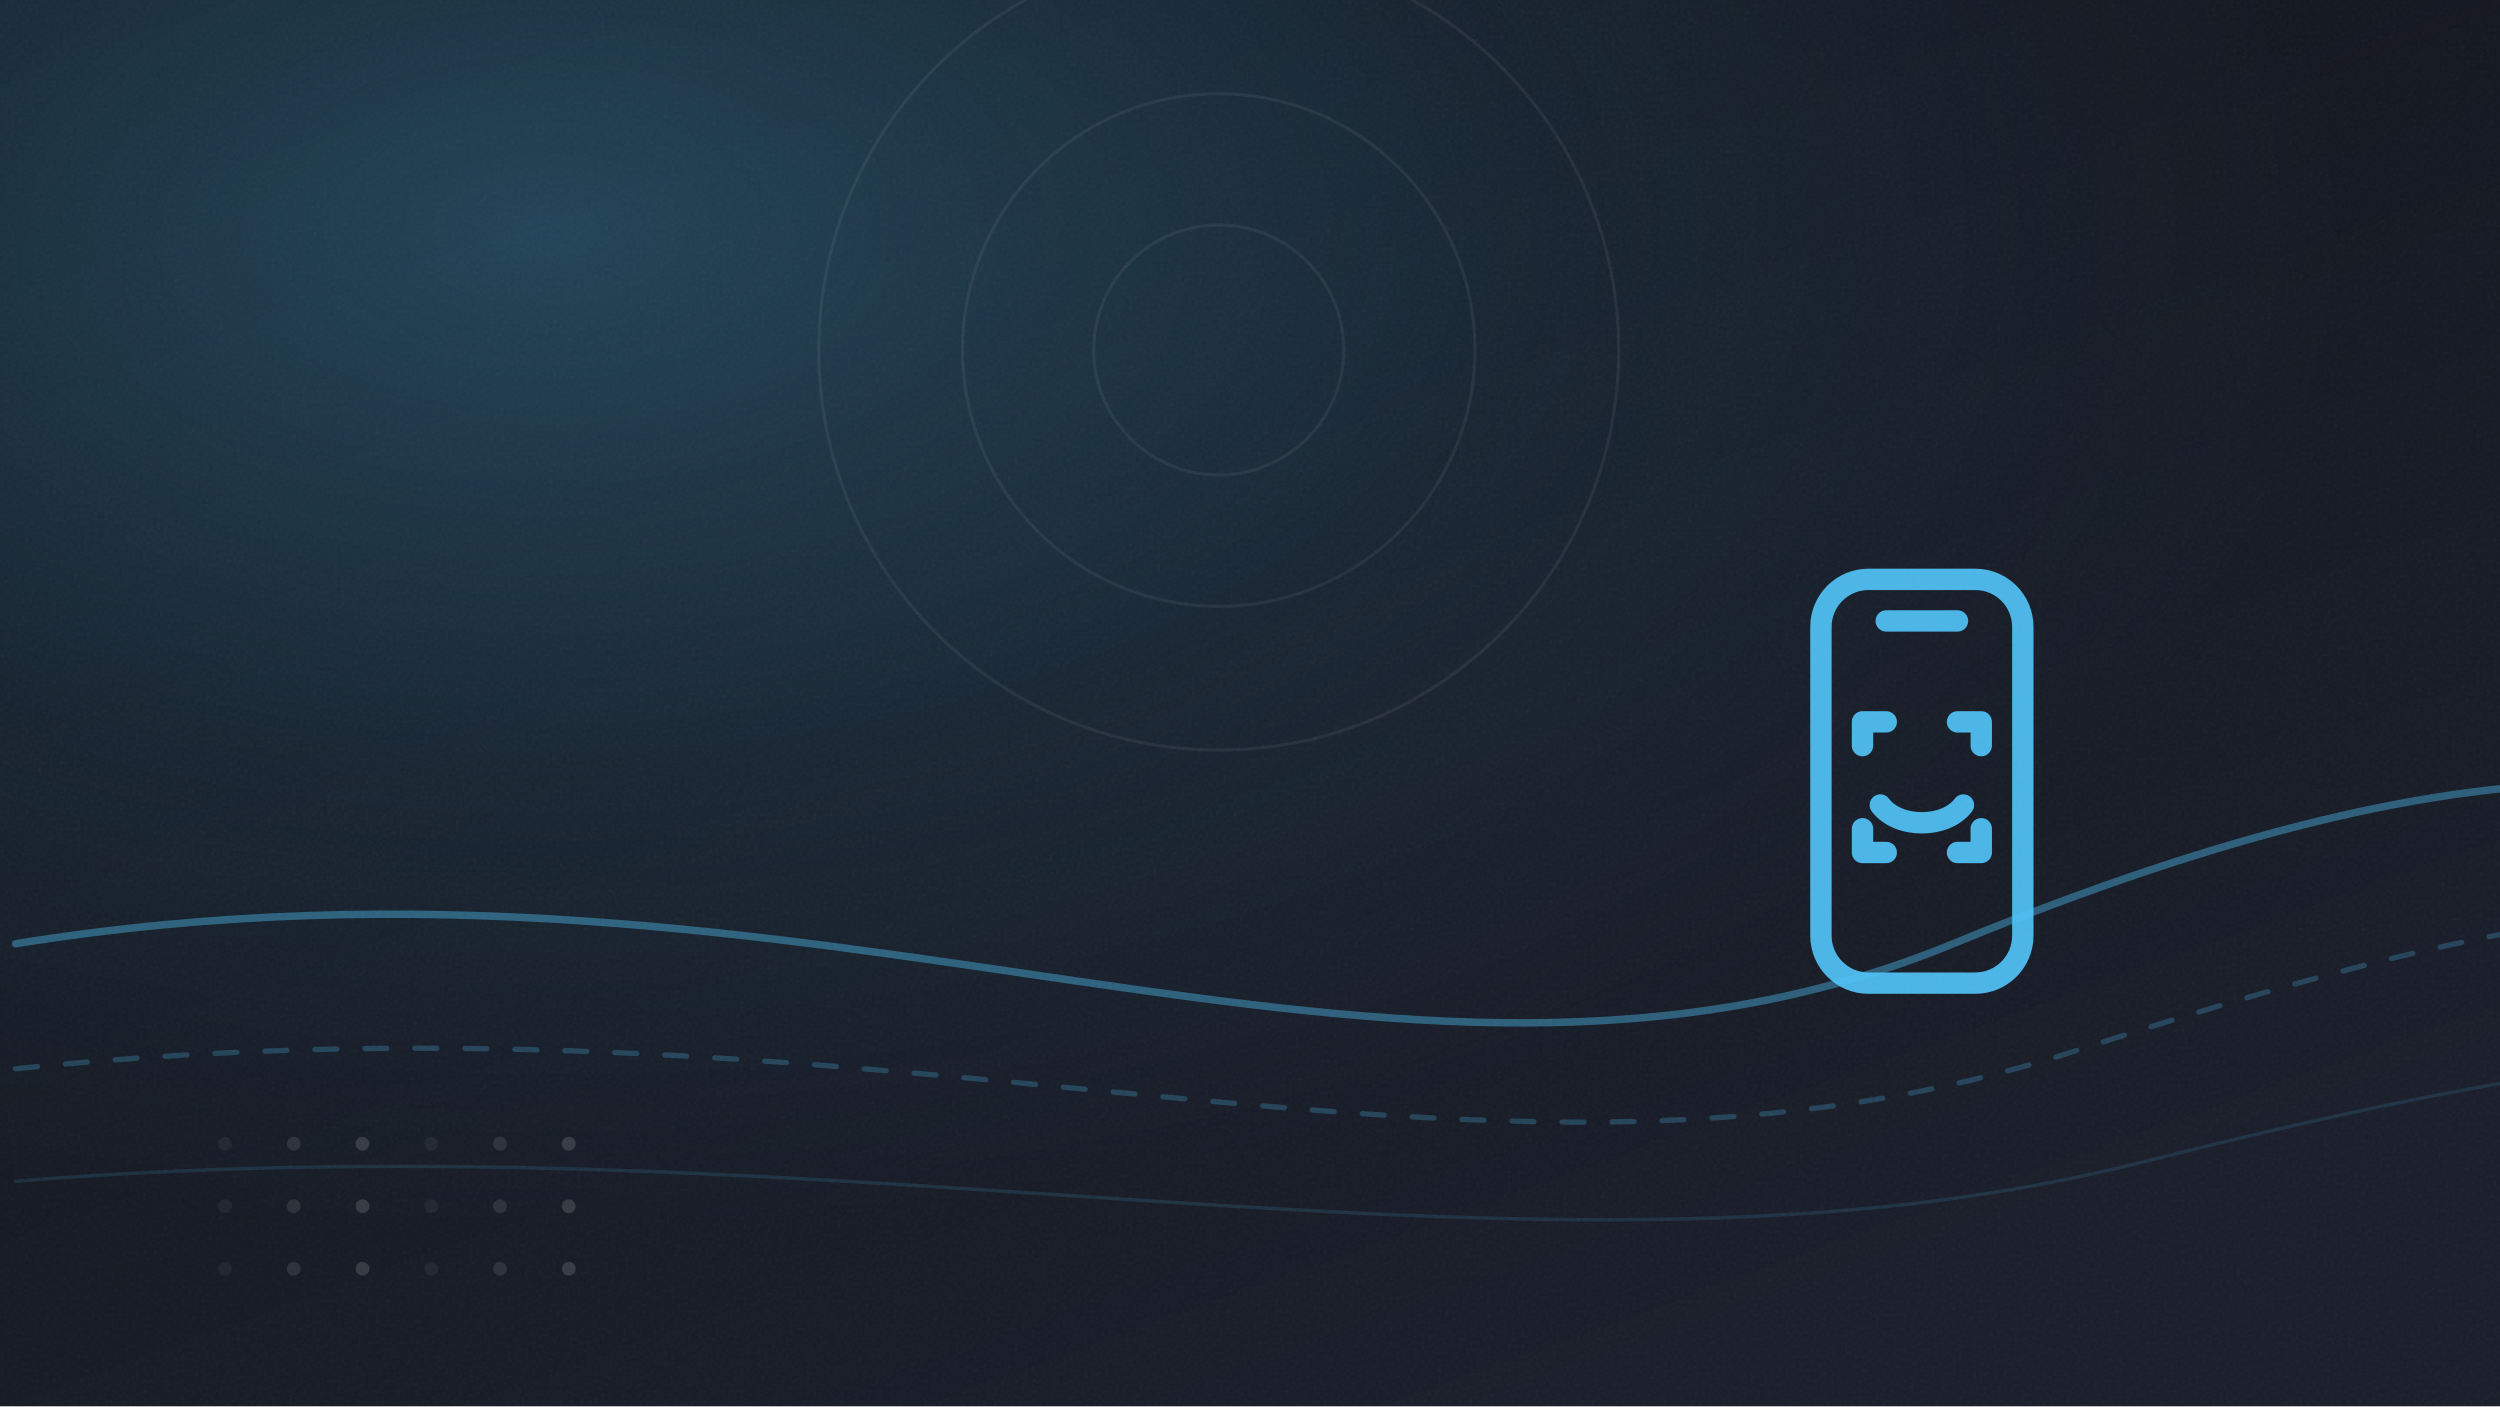
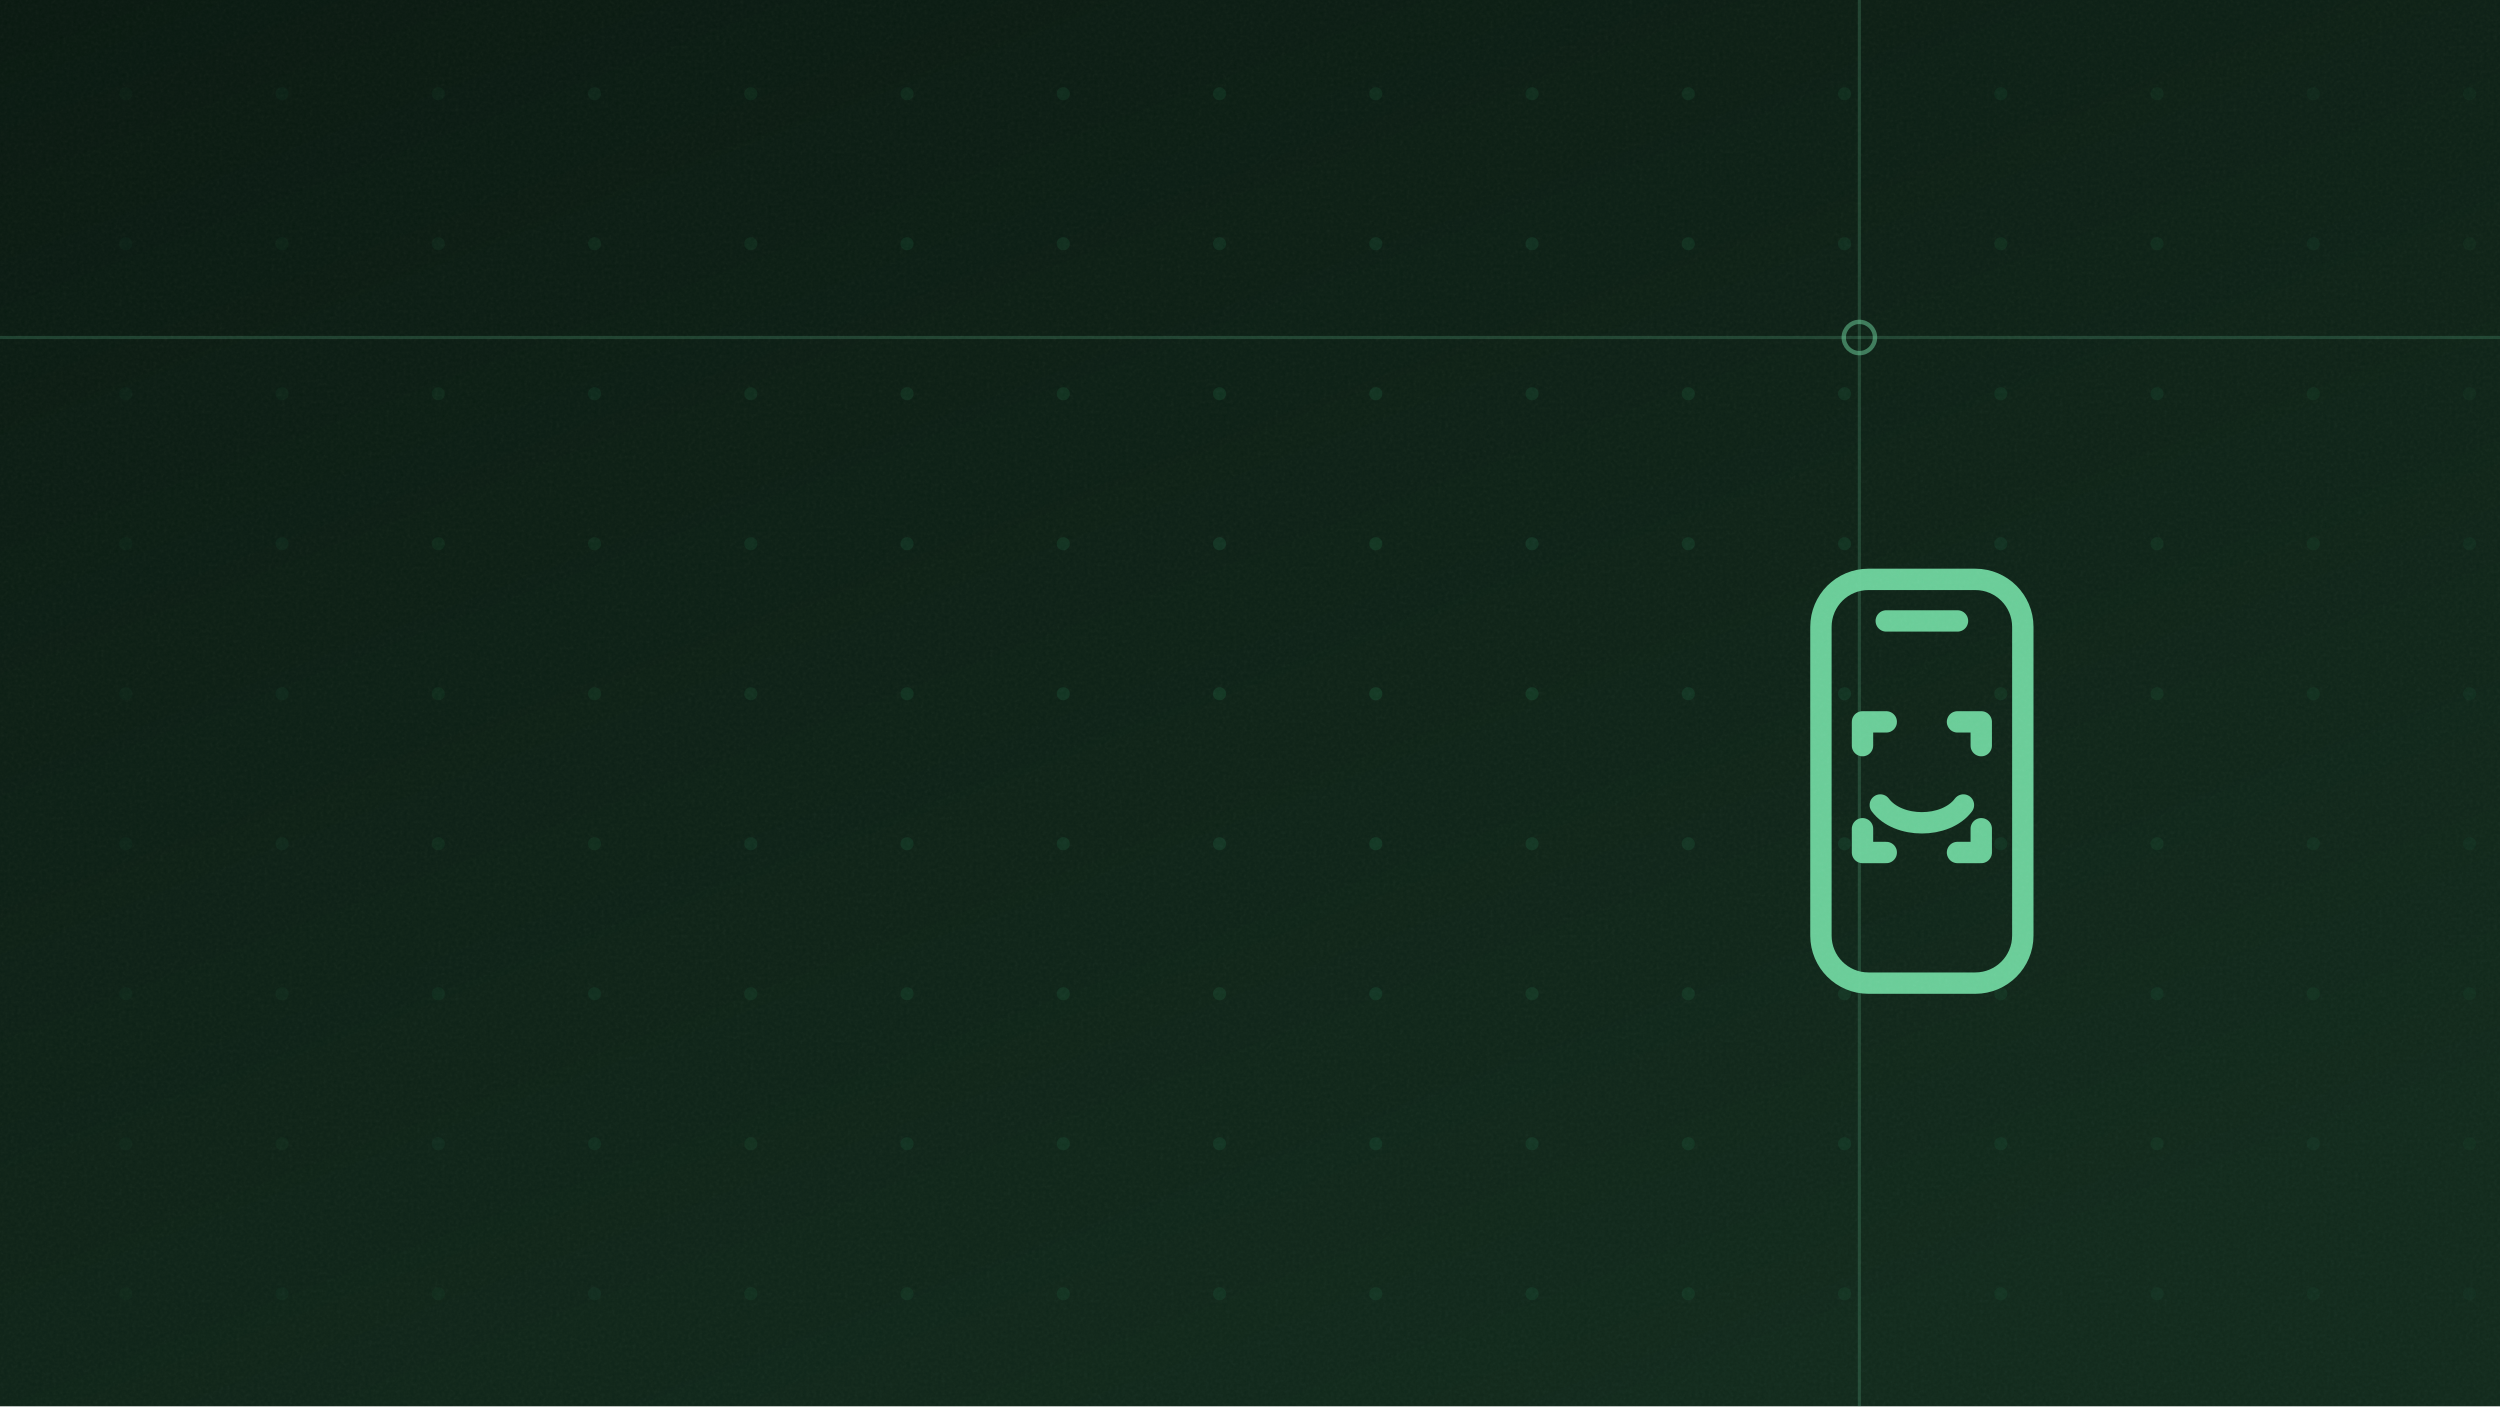
<svg xmlns="http://www.w3.org/2000/svg" width="800" height="450" viewBox="0 0 800 450">
  <defs>
-     <linearGradient id="bg" x1="0" y1="0" x2="0.65" y2="1">
-       <stop offset="0" stop-color="#0e1118" />
-       <stop offset="1" stop-color="#181d29" />
+     <linearGradient id="bg" x1="0" y1="0" x2="0.7" y2="1">
+       <stop offset="0" stop-color="#08180f" />
+       <stop offset="1" stop-color="#10291b" />
    </linearGradient>
-     <radialGradient id="glow" cx="0.22" cy="0.16" r="0.72">
-       <stop offset="0" stop-color="#4fc3f7" stop-opacity="0.27" />
-       <stop offset="0.55" stop-color="#4fc3f7" stop-opacity="0.08" />
-       <stop offset="1" stop-color="#4fc3f7" stop-opacity="0" />
+     <radialGradient id="glowA" cx="0.78" cy="0.16" r="0.7">
+       <stop offset="0" stop-color="#1f6b45" stop-opacity="0.3" />
+       <stop offset="1" stop-color="#1f6b45" stop-opacity="0" />
+     </radialGradient>
+     <radialGradient id="glowB" cx="0.15" cy="0.85" r="0.6">
+       <stop offset="0" stop-color="#1f6b45" stop-opacity="0.18" />
+       <stop offset="1" stop-color="#1f6b45" stop-opacity="0" />
    </radialGradient>
    <filter id="grain">
      <feTurbulence type="fractalNoise" baseFrequency="0.9" numOctaves="2" stitchTiles="stitch" />
      <feColorMatrix type="saturate" values="0" />
      <feComponentTransfer>
        <feFuncA type="linear" slope="0.05" />
      </feComponentTransfer>
      <feComposite operator="over" in2="SourceGraphic" />
    </filter>
  </defs>
  <rect width="800" height="450" fill="url(#bg)" />
-   <rect width="800" height="450" fill="url(#glow)" />
-   <g fill="none" stroke="#ffffff" stroke-opacity="0.06">
-     <circle cx="390" cy="112" r="128" />
-     <circle cx="390" cy="112" r="82" />
-     <circle cx="390" cy="112" r="40" />
-   </g>
-   <path d="M 5.0 302.0 C 265.0 260.0, 445.0 376.0, 625.0 302.0 S 885.0 246.0, 945.0 282.0" fill="none" stroke="#4fc3f7" stroke-opacity="0.4" stroke-width="2.4" stroke-linecap="round" />
-   <path d="M 5.0 342.0 C 295.0 312.0, 475.0 398.0, 665.0 336.0 S 905.0 286.0, 945.0 318.0" fill="none" stroke="#4fc3f7" stroke-opacity="0.24" stroke-width="1.7" stroke-dasharray="7 9" stroke-linecap="round" />
-   <path d="M 5.0 378.0 C 275.0 356.0, 495.0 420.0, 685.0 372.0 S 915.0 336.0, 945.0 356.0" fill="none" stroke="#4fc3f7" stroke-opacity="0.13" stroke-width="1.1" stroke-linecap="round" />
-   <circle cx="72" cy="366" r="2.2" fill="#ffffff" fill-opacity="0.05" />
-   <circle cx="94" cy="366" r="2.2" fill="#ffffff" fill-opacity="0.095" />
-   <circle cx="116" cy="366" r="2.2" fill="#ffffff" fill-opacity="0.14" />
-   <circle cx="138" cy="366" r="2.2" fill="#ffffff" fill-opacity="0.05" />
-   <circle cx="160" cy="366" r="2.2" fill="#ffffff" fill-opacity="0.095" />
-   <circle cx="182" cy="366" r="2.2" fill="#ffffff" fill-opacity="0.14" />
-   <circle cx="72" cy="386" r="2.2" fill="#ffffff" fill-opacity="0.05" />
-   <circle cx="94" cy="386" r="2.2" fill="#ffffff" fill-opacity="0.095" />
-   <circle cx="116" cy="386" r="2.2" fill="#ffffff" fill-opacity="0.14" />
-   <circle cx="138" cy="386" r="2.2" fill="#ffffff" fill-opacity="0.05" />
-   <circle cx="160" cy="386" r="2.2" fill="#ffffff" fill-opacity="0.095" />
-   <circle cx="182" cy="386" r="2.2" fill="#ffffff" fill-opacity="0.14" />
-   <circle cx="72" cy="406" r="2.2" fill="#ffffff" fill-opacity="0.05" />
-   <circle cx="94" cy="406" r="2.2" fill="#ffffff" fill-opacity="0.095" />
-   <circle cx="116" cy="406" r="2.2" fill="#ffffff" fill-opacity="0.14" />
-   <circle cx="138" cy="406" r="2.2" fill="#ffffff" fill-opacity="0.05" />
-   <circle cx="160" cy="406" r="2.2" fill="#ffffff" fill-opacity="0.095" />
-   <circle cx="182" cy="406" r="2.2" fill="#ffffff" fill-opacity="0.14" />
-   <g transform="translate(520 155) scale(1.9)" fill="none" stroke="#4fc3f7" stroke-opacity="0.92" stroke-width="3.6" stroke-linecap="round" stroke-linejoin="round">
+   <circle cx="40.255" cy="30" r="2.1" fill="#1f6b45" fill-opacity="0.07" />
+   <circle cx="40.255" cy="78" r="2.1" fill="#1f6b45" fill-opacity="0.08" />
+   <circle cx="40.255" cy="126" r="2.1" fill="#1f6b45" fill-opacity="0.09" />
+   <circle cx="40.255" cy="174" r="2.1" fill="#1f6b45" fill-opacity="0.09" />
+   <circle cx="40.255" cy="222" r="2.1" fill="#1f6b45" fill-opacity="0.09" />
+   <circle cx="40.255" cy="270" r="2.1" fill="#1f6b45" fill-opacity="0.09" />
+   <circle cx="40.255" cy="318" r="2.1" fill="#1f6b45" fill-opacity="0.09" />
+   <circle cx="40.255" cy="366" r="2.1" fill="#1f6b45" fill-opacity="0.08" />
+   <circle cx="40.255" cy="414" r="2.1" fill="#1f6b45" fill-opacity="0.07" />
+   <circle cx="90.255" cy="30" r="2.1" fill="#1f6b45" fill-opacity="0.09" />
+   <circle cx="90.255" cy="78" r="2.1" fill="#1f6b45" fill-opacity="0.10" />
+   <circle cx="90.255" cy="126" r="2.1" fill="#1f6b45" fill-opacity="0.11" />
+   <circle cx="90.255" cy="174" r="2.1" fill="#1f6b45" fill-opacity="0.12" />
+   <circle cx="90.255" cy="222" r="2.1" fill="#1f6b45" fill-opacity="0.12" />
+   <circle cx="90.255" cy="270" r="2.1" fill="#1f6b45" fill-opacity="0.12" />
+   <circle cx="90.255" cy="318" r="2.1" fill="#1f6b45" fill-opacity="0.11" />
+   <circle cx="90.255" cy="366" r="2.1" fill="#1f6b45" fill-opacity="0.10" />
+   <circle cx="90.255" cy="414" r="2.1" fill="#1f6b45" fill-opacity="0.09" />
+   <circle cx="140.255" cy="30" r="2.1" fill="#1f6b45" fill-opacity="0.11" />
+   <circle cx="140.255" cy="78" r="2.1" fill="#1f6b45" fill-opacity="0.13" />
+   <circle cx="140.255" cy="126" r="2.1" fill="#1f6b45" fill-opacity="0.14" />
+   <circle cx="140.255" cy="174" r="2.1" fill="#1f6b45" fill-opacity="0.14" />
+   <circle cx="140.255" cy="222" r="2.1" fill="#1f6b45" fill-opacity="0.14" />
+   <circle cx="140.255" cy="270" r="2.1" fill="#1f6b45" fill-opacity="0.14" />
+   <circle cx="140.255" cy="318" r="2.1" fill="#1f6b45" fill-opacity="0.14" />
+   <circle cx="140.255" cy="366" r="2.1" fill="#1f6b45" fill-opacity="0.13" />
+   <circle cx="140.255" cy="414" r="2.1" fill="#1f6b45" fill-opacity="0.11" />
+   <circle cx="190.255" cy="30" r="2.1" fill="#1f6b45" fill-opacity="0.13" />
+   <circle cx="190.255" cy="78" r="2.1" fill="#1f6b45" fill-opacity="0.15" />
+   <circle cx="190.255" cy="126" r="2.1" fill="#1f6b45" fill-opacity="0.16" />
+   <circle cx="190.255" cy="174" r="2.1" fill="#1f6b45" fill-opacity="0.17" />
+   <circle cx="190.255" cy="222" r="2.1" fill="#1f6b45" fill-opacity="0.17" />
+   <circle cx="190.255" cy="270" r="2.1" fill="#1f6b45" fill-opacity="0.17" />
+   <circle cx="190.255" cy="318" r="2.1" fill="#1f6b45" fill-opacity="0.16" />
+   <circle cx="190.255" cy="366" r="2.1" fill="#1f6b45" fill-opacity="0.15" />
+   <circle cx="190.255" cy="414" r="2.1" fill="#1f6b45" fill-opacity="0.13" />
+   <circle cx="240.255" cy="30" r="2.1" fill="#1f6b45" fill-opacity="0.15" />
+   <circle cx="240.255" cy="78" r="2.1" fill="#1f6b45" fill-opacity="0.17" />
+   <circle cx="240.255" cy="126" r="2.1" fill="#1f6b45" fill-opacity="0.18" />
+   <circle cx="240.255" cy="174" r="2.1" fill="#1f6b45" fill-opacity="0.19" />
+   <circle cx="240.255" cy="222" r="2.1" fill="#1f6b45" fill-opacity="0.20" />
+   <circle cx="240.255" cy="270" r="2.1" fill="#1f6b45" fill-opacity="0.19" />
+   <circle cx="240.255" cy="318" r="2.1" fill="#1f6b45" fill-opacity="0.18" />
+   <circle cx="240.255" cy="366" r="2.1" fill="#1f6b45" fill-opacity="0.17" />
+   <circle cx="240.255" cy="414" r="2.1" fill="#1f6b45" fill-opacity="0.15" />
+   <circle cx="290.255" cy="30" r="2.1" fill="#1f6b45" fill-opacity="0.17" />
+   <circle cx="290.255" cy="78" r="2.1" fill="#1f6b45" fill-opacity="0.19" />
+   <circle cx="290.255" cy="126" r="2.1" fill="#1f6b45" fill-opacity="0.21" />
+   <circle cx="290.255" cy="174" r="2.1" fill="#1f6b45" fill-opacity="0.22" />
+   <circle cx="290.255" cy="222" r="2.1" fill="#1f6b45" fill-opacity="0.22" />
+   <circle cx="290.255" cy="270" r="2.1" fill="#1f6b45" fill-opacity="0.22" />
+   <circle cx="290.255" cy="318" r="2.1" fill="#1f6b45" fill-opacity="0.21" />
+   <circle cx="290.255" cy="366" r="2.1" fill="#1f6b45" fill-opacity="0.19" />
+   <circle cx="290.255" cy="414" r="2.1" fill="#1f6b45" fill-opacity="0.17" />
+   <circle cx="340.255" cy="30" r="2.1" fill="#1f6b45" fill-opacity="0.18" />
+   <circle cx="340.255" cy="78" r="2.1" fill="#1f6b45" fill-opacity="0.21" />
+   <circle cx="340.255" cy="126" r="2.1" fill="#1f6b45" fill-opacity="0.23" />
+   <circle cx="340.255" cy="174" r="2.1" fill="#1f6b45" fill-opacity="0.24" />
+   <circle cx="340.255" cy="222" r="2.1" fill="#1f6b45" fill-opacity="0.25" />
+   <circle cx="340.255" cy="270" r="2.1" fill="#1f6b45" fill-opacity="0.24" />
+   <circle cx="340.255" cy="318" r="2.1" fill="#1f6b45" fill-opacity="0.23" />
+   <circle cx="340.255" cy="366" r="2.1" fill="#1f6b45" fill-opacity="0.21" />
+   <circle cx="340.255" cy="414" r="2.1" fill="#1f6b45" fill-opacity="0.18" />
+   <circle cx="390.255" cy="30" r="2.1" fill="#1f6b45" fill-opacity="0.19" />
+   <circle cx="390.255" cy="78" r="2.1" fill="#1f6b45" fill-opacity="0.22" />
+   <circle cx="390.255" cy="126" r="2.1" fill="#1f6b45" fill-opacity="0.24" />
+   <circle cx="390.255" cy="174" r="2.1" fill="#1f6b45" fill-opacity="0.26" />
+   <circle cx="390.255" cy="222" r="2.1" fill="#1f6b45" fill-opacity="0.27" />
+   <circle cx="390.255" cy="270" r="2.1" fill="#1f6b45" fill-opacity="0.26" />
+   <circle cx="390.255" cy="318" r="2.1" fill="#1f6b45" fill-opacity="0.24" />
+   <circle cx="390.255" cy="366" r="2.1" fill="#1f6b45" fill-opacity="0.22" />
+   <circle cx="390.255" cy="414" r="2.1" fill="#1f6b45" fill-opacity="0.19" />
+   <circle cx="440.255" cy="30" r="2.1" fill="#1f6b45" fill-opacity="0.20" />
+   <circle cx="440.255" cy="78" r="2.1" fill="#1f6b45" fill-opacity="0.22" />
+   <circle cx="440.255" cy="126" r="2.1" fill="#1f6b45" fill-opacity="0.25" />
+   <circle cx="440.255" cy="174" r="2.1" fill="#1f6b45" fill-opacity="0.27" />
+   <circle cx="440.255" cy="222" r="2.1" fill="#1f6b45" fill-opacity="0.30" />
+   <circle cx="440.255" cy="270" r="2.1" fill="#1f6b45" fill-opacity="0.27" />
+   <circle cx="440.255" cy="318" r="2.1" fill="#1f6b45" fill-opacity="0.25" />
+   <circle cx="440.255" cy="366" r="2.1" fill="#1f6b45" fill-opacity="0.22" />
+   <circle cx="440.255" cy="414" r="2.1" fill="#1f6b45" fill-opacity="0.20" />
+   <circle cx="490.255" cy="30" r="2.1" fill="#1f6b45" fill-opacity="0.19" />
+   <circle cx="490.255" cy="78" r="2.1" fill="#1f6b45" fill-opacity="0.22" />
+   <circle cx="490.255" cy="126" r="2.1" fill="#1f6b45" fill-opacity="0.24" />
+   <circle cx="490.255" cy="174" r="2.1" fill="#1f6b45" fill-opacity="0.26" />
+   <circle cx="490.255" cy="222" r="2.1" fill="#1f6b45" fill-opacity="0.27" />
+   <circle cx="490.255" cy="270" r="2.1" fill="#1f6b45" fill-opacity="0.26" />
+   <circle cx="490.255" cy="318" r="2.1" fill="#1f6b45" fill-opacity="0.24" />
+   <circle cx="490.255" cy="366" r="2.1" fill="#1f6b45" fill-opacity="0.22" />
+   <circle cx="490.255" cy="414" r="2.1" fill="#1f6b45" fill-opacity="0.19" />
+   <circle cx="540.255" cy="30" r="2.1" fill="#1f6b45" fill-opacity="0.18" />
+   <circle cx="540.255" cy="78" r="2.1" fill="#1f6b45" fill-opacity="0.21" />
+   <circle cx="540.255" cy="126" r="2.1" fill="#1f6b45" fill-opacity="0.23" />
+   <circle cx="540.255" cy="174" r="2.1" fill="#1f6b45" fill-opacity="0.24" />
+   <circle cx="540.255" cy="222" r="2.1" fill="#1f6b45" fill-opacity="0.25" />
+   <circle cx="540.255" cy="270" r="2.1" fill="#1f6b45" fill-opacity="0.24" />
+   <circle cx="540.255" cy="318" r="2.1" fill="#1f6b45" fill-opacity="0.23" />
+   <circle cx="540.255" cy="366" r="2.1" fill="#1f6b45" fill-opacity="0.21" />
+   <circle cx="540.255" cy="414" r="2.1" fill="#1f6b45" fill-opacity="0.18" />
+   <circle cx="590.255" cy="30" r="2.1" fill="#1f6b45" fill-opacity="0.17" />
+   <circle cx="590.255" cy="78" r="2.1" fill="#1f6b45" fill-opacity="0.19" />
+   <circle cx="590.255" cy="126" r="2.1" fill="#1f6b45" fill-opacity="0.21" />
+   <circle cx="590.255" cy="174" r="2.1" fill="#1f6b45" fill-opacity="0.22" />
+   <circle cx="590.255" cy="222" r="2.1" fill="#1f6b45" fill-opacity="0.22" />
+   <circle cx="590.255" cy="270" r="2.1" fill="#1f6b45" fill-opacity="0.22" />
+   <circle cx="590.255" cy="318" r="2.1" fill="#1f6b45" fill-opacity="0.21" />
+   <circle cx="590.255" cy="366" r="2.1" fill="#1f6b45" fill-opacity="0.19" />
+   <circle cx="590.255" cy="414" r="2.1" fill="#1f6b45" fill-opacity="0.17" />
+   <circle cx="640.255" cy="30" r="2.1" fill="#1f6b45" fill-opacity="0.15" />
+   <circle cx="640.255" cy="78" r="2.1" fill="#1f6b45" fill-opacity="0.17" />
+   <circle cx="640.255" cy="126" r="2.1" fill="#1f6b45" fill-opacity="0.18" />
+   <circle cx="640.255" cy="174" r="2.1" fill="#1f6b45" fill-opacity="0.19" />
+   <circle cx="640.255" cy="222" r="2.1" fill="#1f6b45" fill-opacity="0.20" />
+   <circle cx="640.255" cy="270" r="2.1" fill="#1f6b45" fill-opacity="0.19" />
+   <circle cx="640.255" cy="318" r="2.1" fill="#1f6b45" fill-opacity="0.18" />
+   <circle cx="640.255" cy="366" r="2.1" fill="#1f6b45" fill-opacity="0.17" />
+   <circle cx="640.255" cy="414" r="2.1" fill="#1f6b45" fill-opacity="0.15" />
+   <circle cx="690.255" cy="30" r="2.1" fill="#1f6b45" fill-opacity="0.13" />
+   <circle cx="690.255" cy="78" r="2.1" fill="#1f6b45" fill-opacity="0.15" />
+   <circle cx="690.255" cy="126" r="2.1" fill="#1f6b45" fill-opacity="0.16" />
+   <circle cx="690.255" cy="174" r="2.1" fill="#1f6b45" fill-opacity="0.17" />
+   <circle cx="690.255" cy="222" r="2.1" fill="#1f6b45" fill-opacity="0.17" />
+   <circle cx="690.255" cy="270" r="2.1" fill="#1f6b45" fill-opacity="0.17" />
+   <circle cx="690.255" cy="318" r="2.1" fill="#1f6b45" fill-opacity="0.16" />
+   <circle cx="690.255" cy="366" r="2.1" fill="#1f6b45" fill-opacity="0.15" />
+   <circle cx="690.255" cy="414" r="2.1" fill="#1f6b45" fill-opacity="0.13" />
+   <circle cx="740.255" cy="30" r="2.1" fill="#1f6b45" fill-opacity="0.11" />
+   <circle cx="740.255" cy="78" r="2.1" fill="#1f6b45" fill-opacity="0.13" />
+   <circle cx="740.255" cy="126" r="2.1" fill="#1f6b45" fill-opacity="0.14" />
+   <circle cx="740.255" cy="174" r="2.1" fill="#1f6b45" fill-opacity="0.14" />
+   <circle cx="740.255" cy="222" r="2.1" fill="#1f6b45" fill-opacity="0.14" />
+   <circle cx="740.255" cy="270" r="2.1" fill="#1f6b45" fill-opacity="0.14" />
+   <circle cx="740.255" cy="318" r="2.1" fill="#1f6b45" fill-opacity="0.14" />
+   <circle cx="740.255" cy="366" r="2.1" fill="#1f6b45" fill-opacity="0.13" />
+   <circle cx="740.255" cy="414" r="2.1" fill="#1f6b45" fill-opacity="0.11" />
+   <circle cx="790.255" cy="30" r="2.1" fill="#1f6b45" fill-opacity="0.09" />
+   <circle cx="790.255" cy="78" r="2.1" fill="#1f6b45" fill-opacity="0.10" />
+   <circle cx="790.255" cy="126" r="2.1" fill="#1f6b45" fill-opacity="0.11" />
+   <circle cx="790.255" cy="174" r="2.1" fill="#1f6b45" fill-opacity="0.12" />
+   <circle cx="790.255" cy="222" r="2.1" fill="#1f6b45" fill-opacity="0.12" />
+   <circle cx="790.255" cy="270" r="2.1" fill="#1f6b45" fill-opacity="0.12" />
+   <circle cx="790.255" cy="318" r="2.1" fill="#1f6b45" fill-opacity="0.11" />
+   <circle cx="790.255" cy="366" r="2.1" fill="#1f6b45" fill-opacity="0.10" />
+   <circle cx="790.255" cy="414" r="2.1" fill="#1f6b45" fill-opacity="0.09" />
+   <line x1="595" y1="0" x2="595" y2="450" stroke="#6fd6a0" stroke-opacity="0.2" stroke-width="1" />
+   <line x1="0" y1="108" x2="800" y2="108" stroke="#6fd6a0" stroke-opacity="0.2" stroke-width="1" />
+   <circle cx="595" cy="108" r="5" fill="none" stroke="#6fd6a0" stroke-opacity="0.5" stroke-width="1.4" />
+   <g transform="translate(520 155) scale(1.9)" fill="none" stroke="#6fd6a0" stroke-opacity="0.95" stroke-width="3.6" stroke-linecap="round" stroke-linejoin="round">
    <rect x="33" y="16" width="34" height="68" rx="8" />
    <path d="M44 23 H56" />
    <path d="M40 44 V40 H44 M56 40 H60 V44 M40 58 V62 H44 M56 62 H60 V58" />
    <path d="M43 54 C46 58 54 58 57 54" />
  </g>
  <rect width="800" height="450" filter="url(#grain)" fill="transparent" />
</svg>
